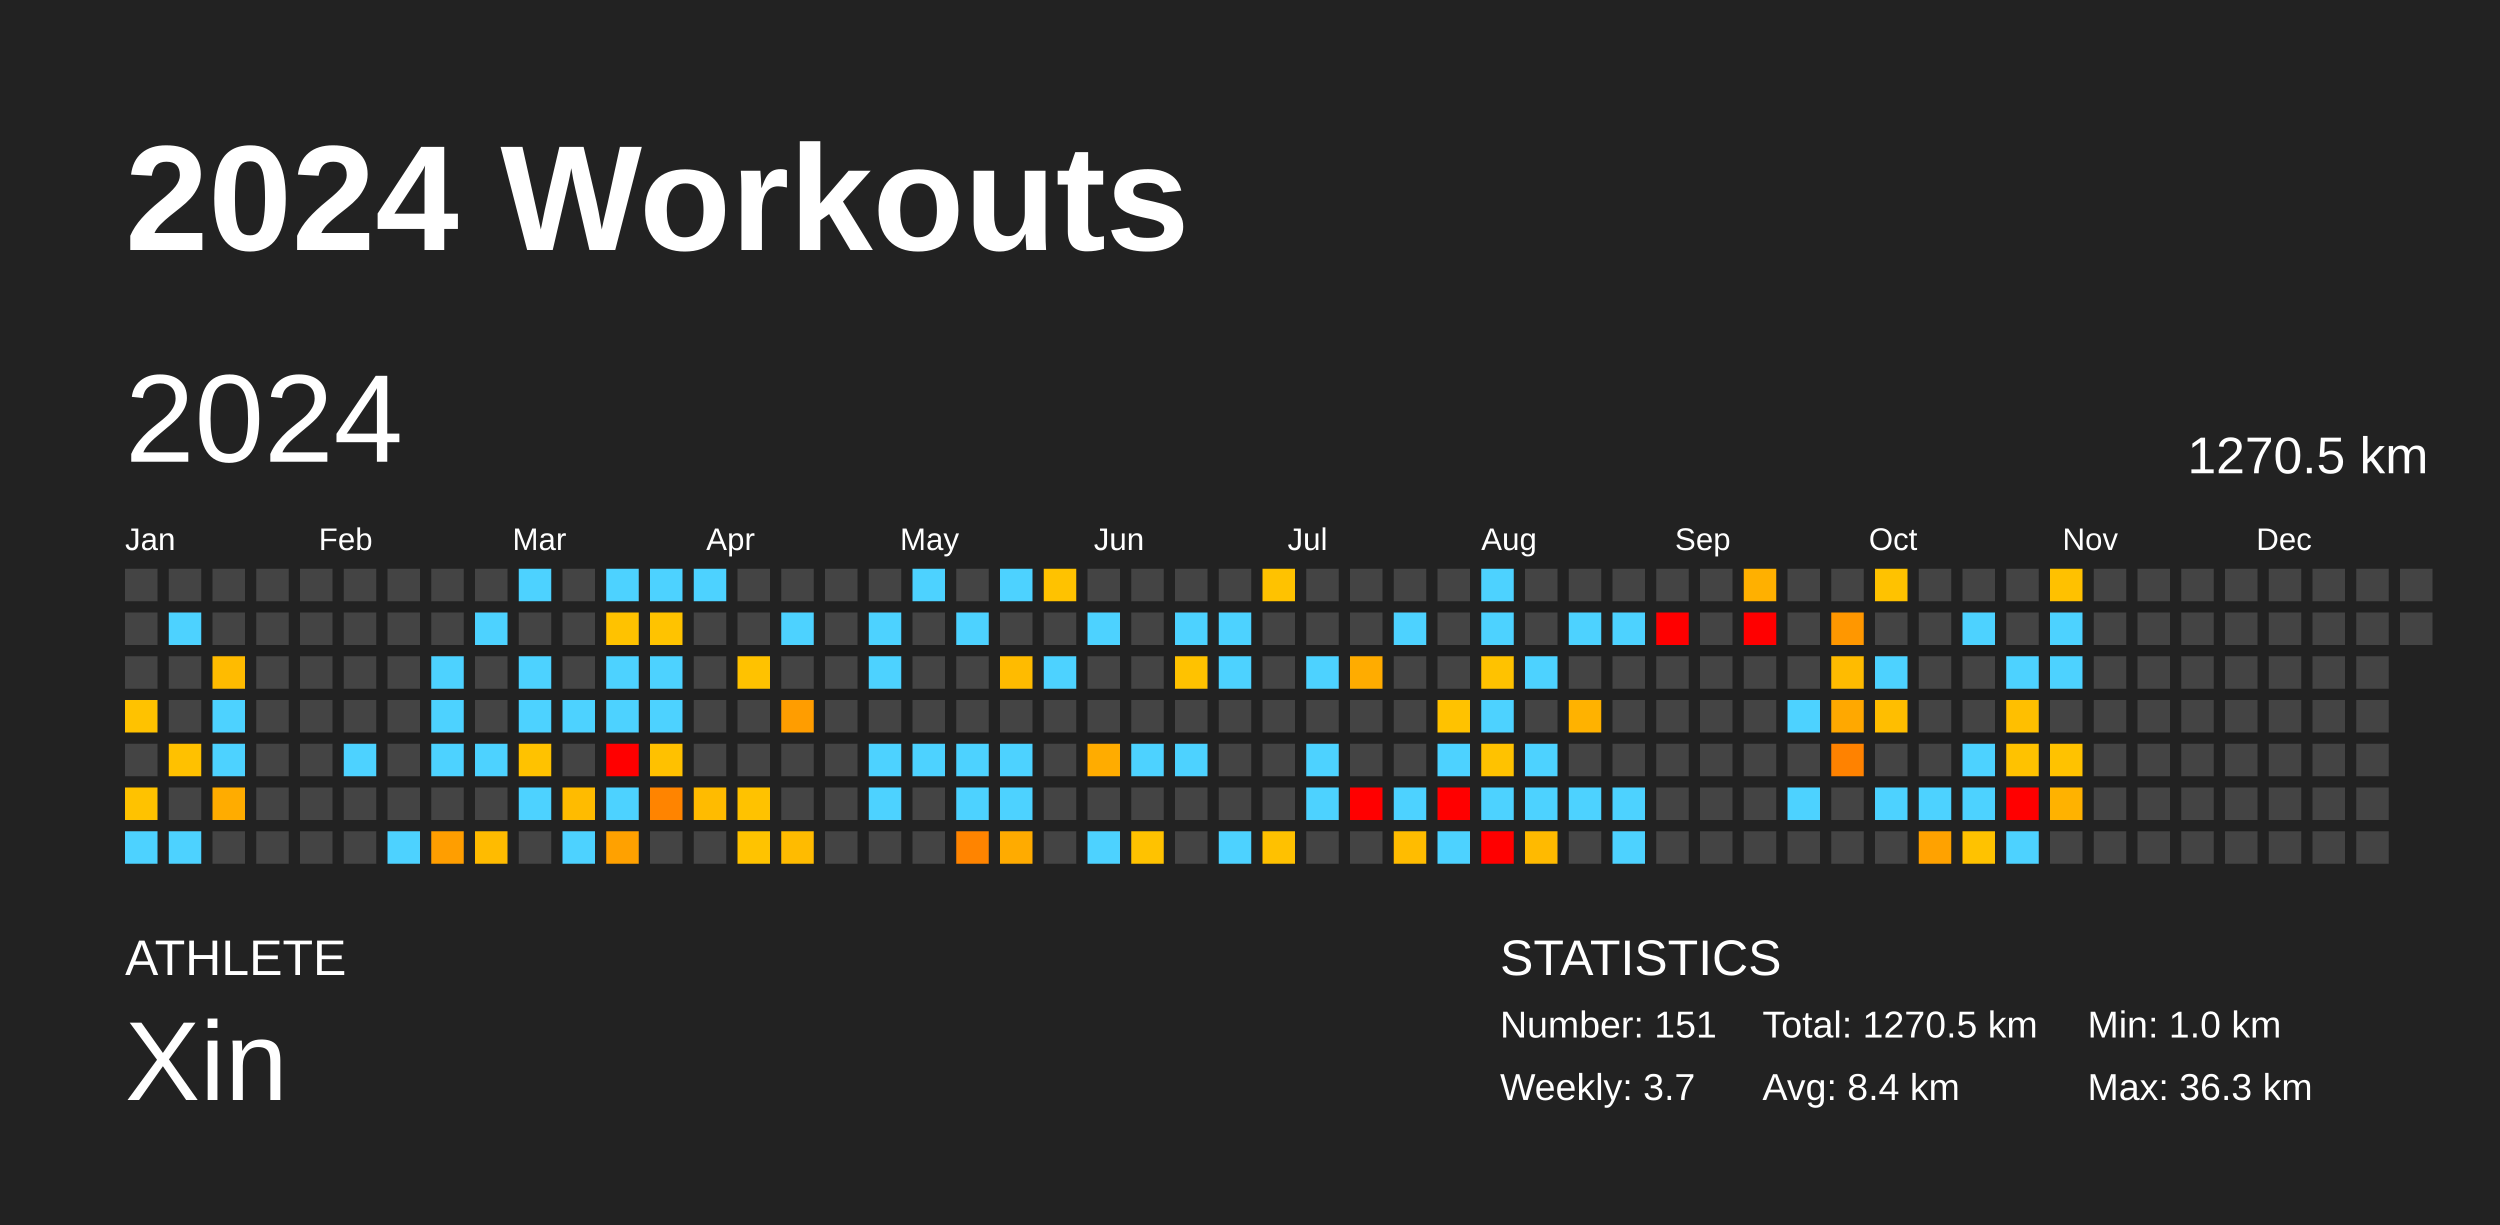
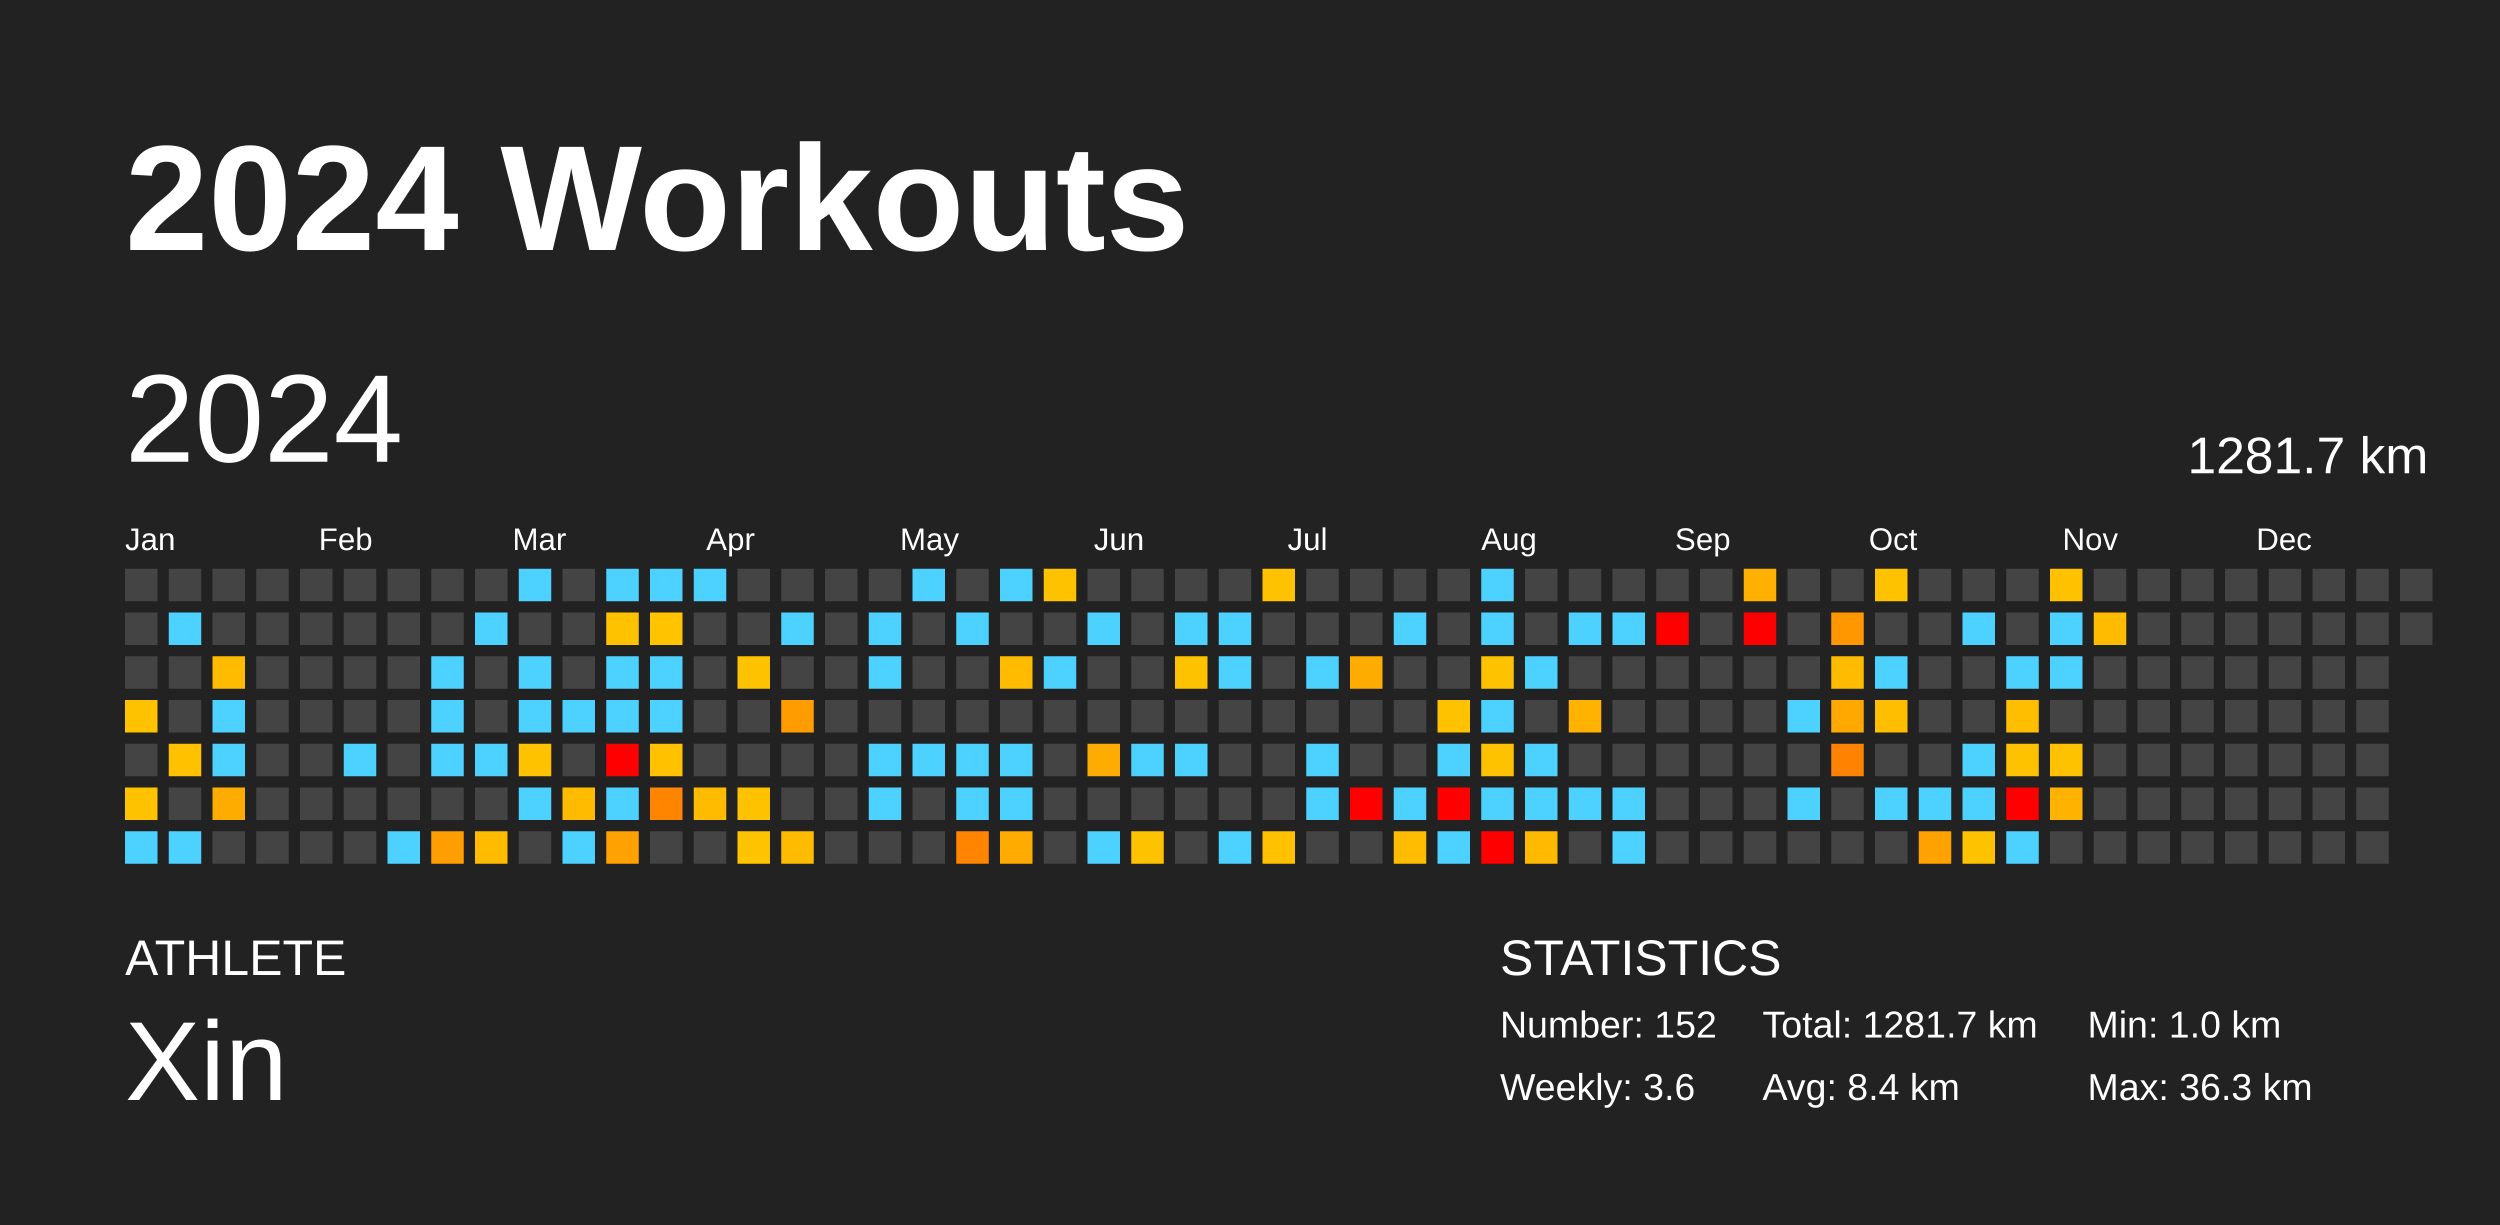
<svg xmlns="http://www.w3.org/2000/svg" baseProfile="full" height="98mm" version="1.1" viewBox="0,0,200,98" width="200mm">
  <defs />
  <rect fill="#222222" height="98" width="200" x="0" y="0" />
  <text fill="#FFFFFF" style="font-size:12px; font-family:Arial; font-weight:bold;" x="10" y="20">2024 Workouts</text>
  <text fill="#FFFFFF" style="font-size:4px; font-family:Arial" x="10" y="78">ATHLETE</text>
  <text fill="#FFFFFF" style="font-size:9px; font-family:Arial" x="10" y="88">Xin</text>
  <text fill="#FFFFFF" style="font-size:4px; font-family:Arial" x="120" y="78">STATISTICS</text>
-   <text fill="#FFFFFF" style="font-size:3px; font-family:Arial" x="120" y="83">Number: 151</text>
-   <text fill="#FFFFFF" style="font-size:3px; font-family:Arial" x="120" y="88">Weekly: 3.7</text>
-   <text fill="#FFFFFF" style="font-size:3px; font-family:Arial" x="141" y="83">Total: 1270.5 km</text>
+   <text fill="#FFFFFF" style="font-size:3px; font-family:Arial" x="120" y="83">Number: 152</text>
+   <text fill="#FFFFFF" style="font-size:3px; font-family:Arial" x="120" y="88">Weekly: 3.6</text>
+   <text fill="#FFFFFF" style="font-size:3px; font-family:Arial" x="141" y="83">Total: 1281.7 km</text>
  <text fill="#FFFFFF" style="font-size:3px; font-family:Arial" x="141" y="88">Avg: 8.4 km</text>
  <text fill="#FFFFFF" style="font-size:3px; font-family:Arial" x="167" y="83">Min: 1.0 km</text>
  <text fill="#FFFFFF" style="font-size:3px; font-family:Arial" x="167" y="88">Max: 36.3 km</text>
  <text dominant-baseline="hanging" fill="#FFFFFF" style="font-size:10.0px; font-family:Arial;" x="10" y="30">2024</text>
-   <text dominant-baseline="hanging" fill="#FFFFFF" style="font-size:4.125px; font-family:Arial;" x="175" y="35">1270.5 km</text>
+   <text dominant-baseline="hanging" fill="#FFFFFF" style="font-size:4.125px; font-family:Arial;" x="175" y="35">1281.7 km</text>
  <text fill="#FFFFFF" style="font-size:2.5px; font-family:Arial" x="10.0" y="44">Jan</text>
  <text fill="#FFFFFF" style="font-size:2.5px; font-family:Arial" x="25.5" y="44">Feb</text>
  <text fill="#FFFFFF" style="font-size:2.5px; font-family:Arial" x="41.0" y="44">Mar</text>
  <text fill="#FFFFFF" style="font-size:2.5px; font-family:Arial" x="56.5" y="44">Apr</text>
  <text fill="#FFFFFF" style="font-size:2.5px; font-family:Arial" x="72.0" y="44">May</text>
  <text fill="#FFFFFF" style="font-size:2.5px; font-family:Arial" x="87.5" y="44">Jun</text>
  <text fill="#FFFFFF" style="font-size:2.5px; font-family:Arial" x="103.0" y="44">Jul</text>
  <text fill="#FFFFFF" style="font-size:2.5px; font-family:Arial" x="118.5" y="44">Aug</text>
  <text fill="#FFFFFF" style="font-size:2.5px; font-family:Arial" x="134.0" y="44">Sep</text>
  <text fill="#FFFFFF" style="font-size:2.5px; font-family:Arial" x="149.5" y="44">Oct</text>
  <text fill="#FFFFFF" style="font-size:2.5px; font-family:Arial" x="165.0" y="44">Nov</text>
  <text fill="#FFFFFF" style="font-size:2.5px; font-family:Arial" x="180.5" y="44">Dec</text>
  <rect fill="#444444" height="2.6" width="2.6" x="10.0" y="45.5" />
  <rect fill="#444444" height="2.6" width="2.6" x="10.0" y="49.0" />
  <rect fill="#444444" height="2.6" width="2.6" x="10.0" y="52.5" />
  <rect fill="#ffc200" height="2.6" width="2.6" x="10.0" y="56.0" />
  <rect fill="#444444" height="2.6" width="2.6" x="10.0" y="59.5" />
  <rect fill="#ffc200" height="2.6" width="2.6" x="10.0" y="63.0" />
  <rect fill="#4dd2ff" height="2.6" width="2.6" x="10.0" y="66.5" />
  <rect fill="#444444" height="2.6" width="2.6" x="13.5" y="45.5" />
  <rect fill="#4dd2ff" height="2.6" width="2.6" x="13.5" y="49.0" />
  <rect fill="#444444" height="2.6" width="2.6" x="13.5" y="52.5" />
  <rect fill="#444444" height="2.6" width="2.6" x="13.5" y="56.0" />
  <rect fill="#ffc100" height="2.6" width="2.6" x="13.5" y="59.5" />
  <rect fill="#444444" height="2.6" width="2.6" x="13.5" y="63.0" />
  <rect fill="#4dd2ff" height="2.6" width="2.6" x="13.5" y="66.5" />
  <rect fill="#444444" height="2.6" width="2.6" x="17.0" y="45.5" />
  <rect fill="#444444" height="2.6" width="2.6" x="17.0" y="49.0" />
  <rect fill="#ffbb00" height="2.6" width="2.6" x="17.0" y="52.5" />
  <rect fill="#4dd2ff" height="2.6" width="2.6" x="17.0" y="56.0" />
  <rect fill="#4dd2ff" height="2.6" width="2.6" x="17.0" y="59.5" />
  <rect fill="#ffac00" height="2.6" width="2.6" x="17.0" y="63.0" />
  <rect fill="#444444" height="2.6" width="2.6" x="17.0" y="66.5" />
  <rect fill="#444444" height="2.6" width="2.6" x="20.5" y="45.5" />
  <rect fill="#444444" height="2.6" width="2.6" x="20.5" y="49.0" />
  <rect fill="#444444" height="2.6" width="2.6" x="20.5" y="52.5" />
  <rect fill="#444444" height="2.6" width="2.6" x="20.5" y="56.0" />
  <rect fill="#444444" height="2.6" width="2.6" x="20.5" y="59.5" />
  <rect fill="#444444" height="2.6" width="2.6" x="20.5" y="63.0" />
  <rect fill="#444444" height="2.6" width="2.6" x="20.5" y="66.5" />
  <rect fill="#444444" height="2.6" width="2.6" x="24.0" y="45.5" />
  <rect fill="#444444" height="2.6" width="2.6" x="24.0" y="49.0" />
  <rect fill="#444444" height="2.6" width="2.6" x="24.0" y="52.5" />
  <rect fill="#444444" height="2.6" width="2.6" x="24.0" y="56.0" />
  <rect fill="#444444" height="2.6" width="2.6" x="24.0" y="59.5" />
  <rect fill="#444444" height="2.6" width="2.6" x="24.0" y="63.0" />
  <rect fill="#444444" height="2.6" width="2.6" x="24.0" y="66.5" />
  <rect fill="#444444" height="2.6" width="2.6" x="27.5" y="45.5" />
  <rect fill="#444444" height="2.6" width="2.6" x="27.5" y="49.0" />
  <rect fill="#444444" height="2.6" width="2.6" x="27.5" y="52.5" />
  <rect fill="#444444" height="2.6" width="2.6" x="27.5" y="56.0" />
  <rect fill="#4dd2ff" height="2.6" width="2.6" x="27.5" y="59.5" />
  <rect fill="#444444" height="2.6" width="2.6" x="27.5" y="63.0" />
  <rect fill="#444444" height="2.6" width="2.6" x="27.5" y="66.5" />
  <rect fill="#444444" height="2.6" width="2.6" x="31.0" y="45.5" />
  <rect fill="#444444" height="2.6" width="2.6" x="31.0" y="49.0" />
  <rect fill="#444444" height="2.6" width="2.6" x="31.0" y="52.5" />
  <rect fill="#444444" height="2.6" width="2.6" x="31.0" y="56.0" />
  <rect fill="#444444" height="2.6" width="2.6" x="31.0" y="59.5" />
  <rect fill="#444444" height="2.6" width="2.6" x="31.0" y="63.0" />
  <rect fill="#4dd2ff" height="2.6" width="2.6" x="31.0" y="66.5" />
  <rect fill="#444444" height="2.6" width="2.6" x="34.5" y="45.5" />
  <rect fill="#444444" height="2.6" width="2.6" x="34.5" y="49.0" />
  <rect fill="#4dd2ff" height="2.6" width="2.6" x="34.5" y="52.5" />
  <rect fill="#4dd2ff" height="2.6" width="2.6" x="34.5" y="56.0" />
  <rect fill="#4dd2ff" height="2.6" width="2.6" x="34.5" y="59.5" />
  <rect fill="#444444" height="2.6" width="2.6" x="34.5" y="63.0" />
  <rect fill="#ff9e00" height="2.6" width="2.6" x="34.5" y="66.5" />
  <rect fill="#444444" height="2.6" width="2.6" x="38.0" y="45.5" />
  <rect fill="#4dd2ff" height="2.6" width="2.6" x="38.0" y="49.0" />
  <rect fill="#444444" height="2.6" width="2.6" x="38.0" y="52.5" />
  <rect fill="#444444" height="2.6" width="2.6" x="38.0" y="56.0" />
  <rect fill="#4dd2ff" height="2.6" width="2.6" x="38.0" y="59.5" />
  <rect fill="#444444" height="2.6" width="2.6" x="38.0" y="63.0" />
  <rect fill="#ffbb00" height="2.6" width="2.6" x="38.0" y="66.5" />
  <rect fill="#4dd2ff" height="2.6" width="2.6" x="41.5" y="45.5" />
  <rect fill="#444444" height="2.6" width="2.6" x="41.5" y="49.0" />
  <rect fill="#4dd2ff" height="2.6" width="2.6" x="41.5" y="52.5" />
  <rect fill="#4dd2ff" height="2.6" width="2.6" x="41.5" y="56.0" />
  <rect fill="#ffc200" height="2.6" width="2.6" x="41.5" y="59.5" />
  <rect fill="#4dd2ff" height="2.6" width="2.6" x="41.5" y="63.0" />
  <rect fill="#444444" height="2.6" width="2.6" x="41.5" y="66.5" />
  <rect fill="#444444" height="2.6" width="2.6" x="45.0" y="45.5" />
  <rect fill="#444444" height="2.6" width="2.6" x="45.0" y="49.0" />
  <rect fill="#444444" height="2.6" width="2.6" x="45.0" y="52.5" />
  <rect fill="#4dd2ff" height="2.6" width="2.6" x="45.0" y="56.0" />
  <rect fill="#444444" height="2.6" width="2.6" x="45.0" y="59.5" />
  <rect fill="#ffbb00" height="2.6" width="2.6" x="45.0" y="63.0" />
  <rect fill="#4dd2ff" height="2.6" width="2.6" x="45.0" y="66.5" />
  <rect fill="#4dd2ff" height="2.6" width="2.6" x="48.5" y="45.5" />
  <rect fill="#ffc200" height="2.6" width="2.6" x="48.5" y="49.0" />
  <rect fill="#4dd2ff" height="2.6" width="2.6" x="48.5" y="52.5" />
  <rect fill="#4dd2ff" height="2.6" width="2.6" x="48.5" y="56.0" />
  <rect fill="red" height="2.6" width="2.6" x="48.5" y="59.5" />
  <rect fill="#4dd2ff" height="2.6" width="2.6" x="48.5" y="63.0" />
  <rect fill="#ffa100" height="2.6" width="2.6" x="48.5" y="66.5" />
  <rect fill="#4dd2ff" height="2.6" width="2.6" x="52.0" y="45.5" />
  <rect fill="#ffc300" height="2.6" width="2.6" x="52.0" y="49.0" />
  <rect fill="#4dd2ff" height="2.6" width="2.6" x="52.0" y="52.5" />
  <rect fill="#4dd2ff" height="2.6" width="2.6" x="52.0" y="56.0" />
  <rect fill="#ffc100" height="2.6" width="2.6" x="52.0" y="59.5" />
  <rect fill="#ff8400" height="2.6" width="2.6" x="52.0" y="63.0" />
  <rect fill="#444444" height="2.6" width="2.6" x="52.0" y="66.5" />
  <rect fill="#4dd2ff" height="2.6" width="2.6" x="55.5" y="45.5" />
  <rect fill="#444444" height="2.6" width="2.6" x="55.5" y="49.0" />
  <rect fill="#444444" height="2.6" width="2.6" x="55.5" y="52.5" />
  <rect fill="#444444" height="2.6" width="2.6" x="55.5" y="56.0" />
  <rect fill="#444444" height="2.6" width="2.6" x="55.5" y="59.5" />
  <rect fill="#ffbb00" height="2.6" width="2.6" x="55.5" y="63.0" />
  <rect fill="#444444" height="2.6" width="2.6" x="55.5" y="66.5" />
  <rect fill="#444444" height="2.6" width="2.6" x="59.0" y="45.5" />
  <rect fill="#444444" height="2.6" width="2.6" x="59.0" y="49.0" />
  <rect fill="#ffc200" height="2.6" width="2.6" x="59.0" y="52.5" />
  <rect fill="#444444" height="2.6" width="2.6" x="59.0" y="56.0" />
  <rect fill="#444444" height="2.6" width="2.6" x="59.0" y="59.5" />
  <rect fill="#ffc200" height="2.6" width="2.6" x="59.0" y="63.0" />
  <rect fill="#ffc300" height="2.6" width="2.6" x="59.0" y="66.5" />
  <rect fill="#444444" height="2.6" width="2.6" x="62.5" y="45.5" />
  <rect fill="#4dd2ff" height="2.6" width="2.6" x="62.5" y="49.0" />
  <rect fill="#444444" height="2.6" width="2.6" x="62.5" y="52.5" />
  <rect fill="#ff9d00" height="2.6" width="2.6" x="62.5" y="56.0" />
  <rect fill="#444444" height="2.6" width="2.6" x="62.5" y="59.5" />
  <rect fill="#444444" height="2.6" width="2.6" x="62.5" y="63.0" />
  <rect fill="#ffbb00" height="2.6" width="2.6" x="62.5" y="66.5" />
  <rect fill="#444444" height="2.6" width="2.6" x="66.0" y="45.5" />
  <rect fill="#444444" height="2.6" width="2.6" x="66.0" y="49.0" />
  <rect fill="#444444" height="2.6" width="2.6" x="66.0" y="52.5" />
  <rect fill="#444444" height="2.6" width="2.6" x="66.0" y="56.0" />
  <rect fill="#444444" height="2.6" width="2.6" x="66.0" y="59.5" />
  <rect fill="#444444" height="2.6" width="2.6" x="66.0" y="63.0" />
  <rect fill="#444444" height="2.6" width="2.6" x="66.0" y="66.5" />
  <rect fill="#444444" height="2.6" width="2.6" x="69.5" y="45.5" />
  <rect fill="#4dd2ff" height="2.6" width="2.6" x="69.5" y="49.0" />
  <rect fill="#4dd2ff" height="2.6" width="2.6" x="69.5" y="52.5" />
  <rect fill="#444444" height="2.6" width="2.6" x="69.5" y="56.0" />
  <rect fill="#4dd2ff" height="2.6" width="2.6" x="69.5" y="59.5" />
  <rect fill="#4dd2ff" height="2.6" width="2.6" x="69.5" y="63.0" />
  <rect fill="#444444" height="2.6" width="2.6" x="69.5" y="66.5" />
  <rect fill="#4dd2ff" height="2.6" width="2.6" x="73.0" y="45.5" />
  <rect fill="#444444" height="2.6" width="2.6" x="73.0" y="49.0" />
  <rect fill="#444444" height="2.6" width="2.6" x="73.0" y="52.5" />
  <rect fill="#444444" height="2.6" width="2.6" x="73.0" y="56.0" />
  <rect fill="#4dd2ff" height="2.6" width="2.6" x="73.0" y="59.5" />
  <rect fill="#444444" height="2.6" width="2.6" x="73.0" y="63.0" />
  <rect fill="#444444" height="2.6" width="2.6" x="73.0" y="66.5" />
  <rect fill="#444444" height="2.6" width="2.6" x="76.5" y="45.5" />
  <rect fill="#4dd2ff" height="2.6" width="2.6" x="76.5" y="49.0" />
  <rect fill="#444444" height="2.6" width="2.6" x="76.5" y="52.5" />
  <rect fill="#444444" height="2.6" width="2.6" x="76.5" y="56.0" />
  <rect fill="#4dd2ff" height="2.6" width="2.6" x="76.5" y="59.5" />
  <rect fill="#4dd2ff" height="2.6" width="2.6" x="76.5" y="63.0" />
  <rect fill="#ff8400" height="2.6" width="2.6" x="76.5" y="66.5" />
  <rect fill="#4dd2ff" height="2.6" width="2.6" x="80.0" y="45.5" />
  <rect fill="#444444" height="2.6" width="2.6" x="80.0" y="49.0" />
  <rect fill="#ffbb00" height="2.6" width="2.6" x="80.0" y="52.5" />
  <rect fill="#444444" height="2.6" width="2.6" x="80.0" y="56.0" />
  <rect fill="#4dd2ff" height="2.6" width="2.6" x="80.0" y="59.5" />
  <rect fill="#4dd2ff" height="2.6" width="2.6" x="80.0" y="63.0" />
  <rect fill="#ffab00" height="2.6" width="2.6" x="80.0" y="66.5" />
  <rect fill="#ffc200" height="2.6" width="2.6" x="83.5" y="45.5" />
  <rect fill="#444444" height="2.6" width="2.6" x="83.5" y="49.0" />
  <rect fill="#4dd2ff" height="2.6" width="2.6" x="83.5" y="52.5" />
  <rect fill="#444444" height="2.6" width="2.6" x="83.5" y="56.0" />
  <rect fill="#444444" height="2.6" width="2.6" x="83.5" y="59.5" />
  <rect fill="#444444" height="2.6" width="2.6" x="83.5" y="63.0" />
  <rect fill="#444444" height="2.6" width="2.6" x="83.5" y="66.5" />
  <rect fill="#444444" height="2.6" width="2.6" x="87.0" y="45.5" />
  <rect fill="#4dd2ff" height="2.6" width="2.6" x="87.0" y="49.0" />
  <rect fill="#444444" height="2.6" width="2.6" x="87.0" y="52.5" />
  <rect fill="#444444" height="2.6" width="2.6" x="87.0" y="56.0" />
  <rect fill="#ffac00" height="2.6" width="2.6" x="87.0" y="59.5" />
  <rect fill="#444444" height="2.6" width="2.6" x="87.0" y="63.0" />
  <rect fill="#4dd2ff" height="2.6" width="2.6" x="87.0" y="66.5" />
  <rect fill="#444444" height="2.6" width="2.6" x="90.5" y="45.5" />
  <rect fill="#444444" height="2.6" width="2.6" x="90.5" y="49.0" />
  <rect fill="#444444" height="2.6" width="2.6" x="90.5" y="52.5" />
  <rect fill="#444444" height="2.6" width="2.6" x="90.5" y="56.0" />
  <rect fill="#4dd2ff" height="2.6" width="2.6" x="90.5" y="59.5" />
  <rect fill="#444444" height="2.6" width="2.6" x="90.5" y="63.0" />
  <rect fill="#ffc200" height="2.6" width="2.6" x="90.5" y="66.5" />
  <rect fill="#444444" height="2.6" width="2.6" x="94.0" y="45.5" />
  <rect fill="#4dd2ff" height="2.6" width="2.6" x="94.0" y="49.0" />
  <rect fill="#ffc200" height="2.6" width="2.6" x="94.0" y="52.5" />
  <rect fill="#444444" height="2.6" width="2.6" x="94.0" y="56.0" />
  <rect fill="#4dd2ff" height="2.6" width="2.6" x="94.0" y="59.5" />
  <rect fill="#444444" height="2.6" width="2.6" x="94.0" y="63.0" />
  <rect fill="#444444" height="2.6" width="2.6" x="94.0" y="66.5" />
  <rect fill="#444444" height="2.6" width="2.6" x="97.5" y="45.5" />
  <rect fill="#4dd2ff" height="2.6" width="2.6" x="97.5" y="49.0" />
  <rect fill="#4dd2ff" height="2.6" width="2.6" x="97.5" y="52.5" />
  <rect fill="#444444" height="2.6" width="2.6" x="97.5" y="56.0" />
  <rect fill="#444444" height="2.6" width="2.6" x="97.5" y="59.5" />
  <rect fill="#444444" height="2.6" width="2.6" x="97.5" y="63.0" />
  <rect fill="#4dd2ff" height="2.6" width="2.6" x="97.5" y="66.5" />
  <rect fill="#ffc200" height="2.6" width="2.6" x="101.0" y="45.5" />
  <rect fill="#444444" height="2.6" width="2.6" x="101.0" y="49.0" />
  <rect fill="#444444" height="2.6" width="2.6" x="101.0" y="52.5" />
  <rect fill="#444444" height="2.6" width="2.6" x="101.0" y="56.0" />
  <rect fill="#444444" height="2.6" width="2.6" x="101.0" y="59.5" />
  <rect fill="#444444" height="2.6" width="2.6" x="101.0" y="63.0" />
  <rect fill="#ffc100" height="2.6" width="2.6" x="101.0" y="66.5" />
  <rect fill="#444444" height="2.6" width="2.6" x="104.5" y="45.5" />
  <rect fill="#444444" height="2.6" width="2.6" x="104.5" y="49.0" />
  <rect fill="#4dd2ff" height="2.6" width="2.6" x="104.5" y="52.5" />
  <rect fill="#444444" height="2.6" width="2.6" x="104.5" y="56.0" />
  <rect fill="#4dd2ff" height="2.6" width="2.6" x="104.5" y="59.5" />
  <rect fill="#4dd2ff" height="2.6" width="2.6" x="104.5" y="63.0" />
  <rect fill="#444444" height="2.6" width="2.6" x="104.5" y="66.5" />
  <rect fill="#444444" height="2.6" width="2.6" x="108.0" y="45.5" />
  <rect fill="#444444" height="2.6" width="2.6" x="108.0" y="49.0" />
  <rect fill="#ffac00" height="2.6" width="2.6" x="108.0" y="52.5" />
  <rect fill="#444444" height="2.6" width="2.6" x="108.0" y="56.0" />
  <rect fill="#444444" height="2.6" width="2.6" x="108.0" y="59.5" />
  <rect fill="red" height="2.6" width="2.6" x="108.0" y="63.0" />
  <rect fill="#444444" height="2.6" width="2.6" x="108.0" y="66.5" />
  <rect fill="#444444" height="2.6" width="2.6" x="111.5" y="45.5" />
  <rect fill="#4dd2ff" height="2.6" width="2.6" x="111.5" y="49.0" />
  <rect fill="#444444" height="2.6" width="2.6" x="111.5" y="52.5" />
  <rect fill="#444444" height="2.6" width="2.6" x="111.5" y="56.0" />
  <rect fill="#444444" height="2.6" width="2.6" x="111.5" y="59.5" />
  <rect fill="#4dd2ff" height="2.6" width="2.6" x="111.5" y="63.0" />
  <rect fill="#ffbc00" height="2.6" width="2.6" x="111.5" y="66.5" />
  <rect fill="#444444" height="2.6" width="2.6" x="115.0" y="45.5" />
  <rect fill="#444444" height="2.6" width="2.6" x="115.0" y="49.0" />
  <rect fill="#444444" height="2.6" width="2.6" x="115.0" y="52.5" />
  <rect fill="#ffc200" height="2.6" width="2.6" x="115.0" y="56.0" />
  <rect fill="#4dd2ff" height="2.6" width="2.6" x="115.0" y="59.5" />
  <rect fill="red" height="2.6" width="2.6" x="115.0" y="63.0" />
  <rect fill="#4dd2ff" height="2.6" width="2.6" x="115.0" y="66.5" />
  <rect fill="#4dd2ff" height="2.6" width="2.6" x="118.5" y="45.5" />
  <rect fill="#4dd2ff" height="2.6" width="2.6" x="118.5" y="49.0" />
  <rect fill="#ffc200" height="2.6" width="2.6" x="118.5" y="52.5" />
  <rect fill="#4dd2ff" height="2.6" width="2.6" x="118.5" y="56.0" />
  <rect fill="#ffc200" height="2.6" width="2.6" x="118.5" y="59.5" />
  <rect fill="#4dd2ff" height="2.6" width="2.6" x="118.5" y="63.0" />
  <rect fill="red" height="2.6" width="2.6" x="118.5" y="66.5" />
  <rect fill="#444444" height="2.6" width="2.6" x="122.0" y="45.5" />
  <rect fill="#444444" height="2.6" width="2.6" x="122.0" y="49.0" />
  <rect fill="#4dd2ff" height="2.6" width="2.6" x="122.0" y="52.5" />
  <rect fill="#444444" height="2.6" width="2.6" x="122.0" y="56.0" />
  <rect fill="#4dd2ff" height="2.6" width="2.6" x="122.0" y="59.5" />
  <rect fill="#4dd2ff" height="2.6" width="2.6" x="122.0" y="63.0" />
  <rect fill="#ffba00" height="2.6" width="2.6" x="122.0" y="66.5" />
  <rect fill="#444444" height="2.6" width="2.6" x="125.5" y="45.5" />
  <rect fill="#4dd2ff" height="2.6" width="2.6" x="125.5" y="49.0" />
  <rect fill="#444444" height="2.6" width="2.6" x="125.5" y="52.5" />
  <rect fill="#ffb200" height="2.6" width="2.6" x="125.5" y="56.0" />
  <rect fill="#444444" height="2.6" width="2.6" x="125.5" y="59.5" />
  <rect fill="#4dd2ff" height="2.6" width="2.6" x="125.5" y="63.0" />
  <rect fill="#444444" height="2.6" width="2.6" x="125.5" y="66.5" />
  <rect fill="#444444" height="2.6" width="2.6" x="129.0" y="45.5" />
  <rect fill="#4dd2ff" height="2.6" width="2.6" x="129.0" y="49.0" />
  <rect fill="#444444" height="2.6" width="2.6" x="129.0" y="52.5" />
  <rect fill="#444444" height="2.6" width="2.6" x="129.0" y="56.0" />
  <rect fill="#444444" height="2.6" width="2.6" x="129.0" y="59.5" />
  <rect fill="#4dd2ff" height="2.6" width="2.6" x="129.0" y="63.0" />
  <rect fill="#4dd2ff" height="2.6" width="2.6" x="129.0" y="66.5" />
  <rect fill="#444444" height="2.6" width="2.6" x="132.5" y="45.5" />
  <rect fill="red" height="2.6" width="2.6" x="132.5" y="49.0" />
  <rect fill="#444444" height="2.6" width="2.6" x="132.5" y="52.5" />
  <rect fill="#444444" height="2.6" width="2.6" x="132.5" y="56.0" />
  <rect fill="#444444" height="2.6" width="2.6" x="132.5" y="59.5" />
  <rect fill="#444444" height="2.6" width="2.6" x="132.5" y="63.0" />
  <rect fill="#444444" height="2.6" width="2.6" x="132.5" y="66.5" />
  <rect fill="#444444" height="2.6" width="2.6" x="136.0" y="45.5" />
  <rect fill="#444444" height="2.6" width="2.6" x="136.0" y="49.0" />
  <rect fill="#444444" height="2.6" width="2.6" x="136.0" y="52.5" />
  <rect fill="#444444" height="2.6" width="2.6" x="136.0" y="56.0" />
  <rect fill="#444444" height="2.6" width="2.6" x="136.0" y="59.5" />
  <rect fill="#444444" height="2.6" width="2.6" x="136.0" y="63.0" />
  <rect fill="#444444" height="2.6" width="2.6" x="136.0" y="66.5" />
  <rect fill="#ffb000" height="2.6" width="2.6" x="139.5" y="45.5" />
  <rect fill="red" height="2.6" width="2.6" x="139.5" y="49.0" />
  <rect fill="#444444" height="2.6" width="2.6" x="139.5" y="52.5" />
  <rect fill="#444444" height="2.6" width="2.6" x="139.5" y="56.0" />
  <rect fill="#444444" height="2.6" width="2.6" x="139.5" y="59.5" />
  <rect fill="#444444" height="2.6" width="2.6" x="139.5" y="63.0" />
  <rect fill="#444444" height="2.6" width="2.6" x="139.5" y="66.5" />
  <rect fill="#444444" height="2.6" width="2.6" x="143.0" y="45.5" />
  <rect fill="#444444" height="2.6" width="2.6" x="143.0" y="49.0" />
  <rect fill="#444444" height="2.6" width="2.6" x="143.0" y="52.5" />
  <rect fill="#4dd2ff" height="2.6" width="2.6" x="143.0" y="56.0" />
  <rect fill="#444444" height="2.6" width="2.6" x="143.0" y="59.5" />
  <rect fill="#4dd2ff" height="2.6" width="2.6" x="143.0" y="63.0" />
  <rect fill="#444444" height="2.6" width="2.6" x="143.0" y="66.5" />
  <rect fill="#444444" height="2.6" width="2.6" x="146.5" y="45.5" />
  <rect fill="#ff9700" height="2.6" width="2.6" x="146.5" y="49.0" />
  <rect fill="#ffbb00" height="2.6" width="2.6" x="146.5" y="52.5" />
  <rect fill="#ffa800" height="2.6" width="2.6" x="146.5" y="56.0" />
  <rect fill="#ff8200" height="2.6" width="2.6" x="146.5" y="59.5" />
  <rect fill="#444444" height="2.6" width="2.6" x="146.5" y="63.0" />
  <rect fill="#444444" height="2.6" width="2.6" x="146.5" y="66.5" />
  <rect fill="#ffc200" height="2.6" width="2.6" x="150.0" y="45.5" />
  <rect fill="#444444" height="2.6" width="2.6" x="150.0" y="49.0" />
  <rect fill="#4dd2ff" height="2.6" width="2.6" x="150.0" y="52.5" />
  <rect fill="#ffbe00" height="2.6" width="2.6" x="150.0" y="56.0" />
  <rect fill="#444444" height="2.6" width="2.6" x="150.0" y="59.5" />
  <rect fill="#4dd2ff" height="2.6" width="2.6" x="150.0" y="63.0" />
  <rect fill="#444444" height="2.6" width="2.6" x="150.0" y="66.5" />
  <rect fill="#444444" height="2.6" width="2.6" x="153.5" y="45.5" />
  <rect fill="#444444" height="2.6" width="2.6" x="153.5" y="49.0" />
  <rect fill="#444444" height="2.6" width="2.6" x="153.5" y="52.5" />
  <rect fill="#444444" height="2.6" width="2.6" x="153.5" y="56.0" />
  <rect fill="#444444" height="2.6" width="2.6" x="153.5" y="59.5" />
  <rect fill="#4dd2ff" height="2.6" width="2.6" x="153.5" y="63.0" />
  <rect fill="#ffa200" height="2.6" width="2.6" x="153.5" y="66.5" />
  <rect fill="#444444" height="2.6" width="2.6" x="157.0" y="45.5" />
  <rect fill="#4dd2ff" height="2.6" width="2.6" x="157.0" y="49.0" />
  <rect fill="#444444" height="2.6" width="2.6" x="157.0" y="52.5" />
  <rect fill="#444444" height="2.6" width="2.6" x="157.0" y="56.0" />
  <rect fill="#4dd2ff" height="2.6" width="2.6" x="157.0" y="59.5" />
  <rect fill="#4dd2ff" height="2.6" width="2.6" x="157.0" y="63.0" />
  <rect fill="#ffc200" height="2.6" width="2.6" x="157.0" y="66.5" />
  <rect fill="#444444" height="2.6" width="2.6" x="160.5" y="45.5" />
  <rect fill="#444444" height="2.6" width="2.6" x="160.5" y="49.0" />
  <rect fill="#4dd2ff" height="2.6" width="2.6" x="160.5" y="52.5" />
  <rect fill="#ffbf00" height="2.6" width="2.6" x="160.5" y="56.0" />
  <rect fill="#ffc200" height="2.6" width="2.6" x="160.5" y="59.5" />
  <rect fill="red" height="2.6" width="2.6" x="160.5" y="63.0" />
  <rect fill="#4dd2ff" height="2.6" width="2.6" x="160.5" y="66.5" />
  <rect fill="#ffc100" height="2.6" width="2.6" x="164.0" y="45.5" />
  <rect fill="#4dd2ff" height="2.6" width="2.6" x="164.0" y="49.0" />
  <rect fill="#4dd2ff" height="2.6" width="2.6" x="164.0" y="52.5" />
  <rect fill="#444444" height="2.6" width="2.6" x="164.0" y="56.0" />
  <rect fill="#ffc200" height="2.6" width="2.6" x="164.0" y="59.5" />
  <rect fill="#ffb200" height="2.6" width="2.6" x="164.0" y="63.0" />
  <rect fill="#444444" height="2.6" width="2.6" x="164.0" y="66.5" />
  <rect fill="#444444" height="2.6" width="2.6" x="167.5" y="45.5" />
-   <rect fill="#444444" height="2.6" width="2.6" x="167.5" y="49.0" />
+   <rect fill="#ffbb00" height="2.6" width="2.6" x="167.5" y="49.0" />
  <rect fill="#444444" height="2.6" width="2.6" x="167.5" y="52.5" />
  <rect fill="#444444" height="2.6" width="2.6" x="167.5" y="56.0" />
  <rect fill="#444444" height="2.6" width="2.6" x="167.5" y="59.5" />
  <rect fill="#444444" height="2.6" width="2.6" x="167.5" y="63.0" />
  <rect fill="#444444" height="2.6" width="2.6" x="167.5" y="66.5" />
  <rect fill="#444444" height="2.6" width="2.6" x="171.0" y="45.5" />
  <rect fill="#444444" height="2.6" width="2.6" x="171.0" y="49.0" />
  <rect fill="#444444" height="2.6" width="2.6" x="171.0" y="52.5" />
  <rect fill="#444444" height="2.6" width="2.6" x="171.0" y="56.0" />
  <rect fill="#444444" height="2.6" width="2.6" x="171.0" y="59.5" />
  <rect fill="#444444" height="2.6" width="2.6" x="171.0" y="63.0" />
  <rect fill="#444444" height="2.6" width="2.6" x="171.0" y="66.5" />
  <rect fill="#444444" height="2.6" width="2.6" x="174.5" y="45.5" />
  <rect fill="#444444" height="2.6" width="2.6" x="174.5" y="49.0" />
  <rect fill="#444444" height="2.6" width="2.6" x="174.5" y="52.5" />
  <rect fill="#444444" height="2.6" width="2.6" x="174.5" y="56.0" />
  <rect fill="#444444" height="2.6" width="2.6" x="174.5" y="59.5" />
  <rect fill="#444444" height="2.6" width="2.6" x="174.5" y="63.0" />
  <rect fill="#444444" height="2.6" width="2.6" x="174.5" y="66.5" />
  <rect fill="#444444" height="2.6" width="2.6" x="178.0" y="45.5" />
  <rect fill="#444444" height="2.6" width="2.6" x="178.0" y="49.0" />
  <rect fill="#444444" height="2.6" width="2.6" x="178.0" y="52.5" />
  <rect fill="#444444" height="2.6" width="2.6" x="178.0" y="56.0" />
  <rect fill="#444444" height="2.6" width="2.6" x="178.0" y="59.5" />
  <rect fill="#444444" height="2.6" width="2.6" x="178.0" y="63.0" />
  <rect fill="#444444" height="2.6" width="2.6" x="178.0" y="66.5" />
  <rect fill="#444444" height="2.6" width="2.6" x="181.5" y="45.5" />
  <rect fill="#444444" height="2.6" width="2.6" x="181.5" y="49.0" />
  <rect fill="#444444" height="2.6" width="2.6" x="181.5" y="52.5" />
  <rect fill="#444444" height="2.6" width="2.6" x="181.5" y="56.0" />
  <rect fill="#444444" height="2.6" width="2.6" x="181.5" y="59.5" />
  <rect fill="#444444" height="2.6" width="2.6" x="181.5" y="63.0" />
  <rect fill="#444444" height="2.6" width="2.6" x="181.5" y="66.5" />
  <rect fill="#444444" height="2.6" width="2.6" x="185.0" y="45.5" />
  <rect fill="#444444" height="2.6" width="2.6" x="185.0" y="49.0" />
  <rect fill="#444444" height="2.6" width="2.6" x="185.0" y="52.5" />
  <rect fill="#444444" height="2.6" width="2.6" x="185.0" y="56.0" />
  <rect fill="#444444" height="2.6" width="2.6" x="185.0" y="59.5" />
  <rect fill="#444444" height="2.6" width="2.6" x="185.0" y="63.0" />
  <rect fill="#444444" height="2.6" width="2.6" x="185.0" y="66.5" />
  <rect fill="#444444" height="2.6" width="2.6" x="188.5" y="45.5" />
  <rect fill="#444444" height="2.6" width="2.6" x="188.5" y="49.0" />
  <rect fill="#444444" height="2.6" width="2.6" x="188.5" y="52.5" />
  <rect fill="#444444" height="2.6" width="2.6" x="188.5" y="56.0" />
  <rect fill="#444444" height="2.6" width="2.6" x="188.5" y="59.5" />
  <rect fill="#444444" height="2.6" width="2.6" x="188.5" y="63.0" />
  <rect fill="#444444" height="2.6" width="2.6" x="188.5" y="66.5" />
  <rect fill="#444444" height="2.6" width="2.6" x="192.0" y="45.5" />
  <rect fill="#444444" height="2.6" width="2.6" x="192.0" y="49.0" />
</svg>
